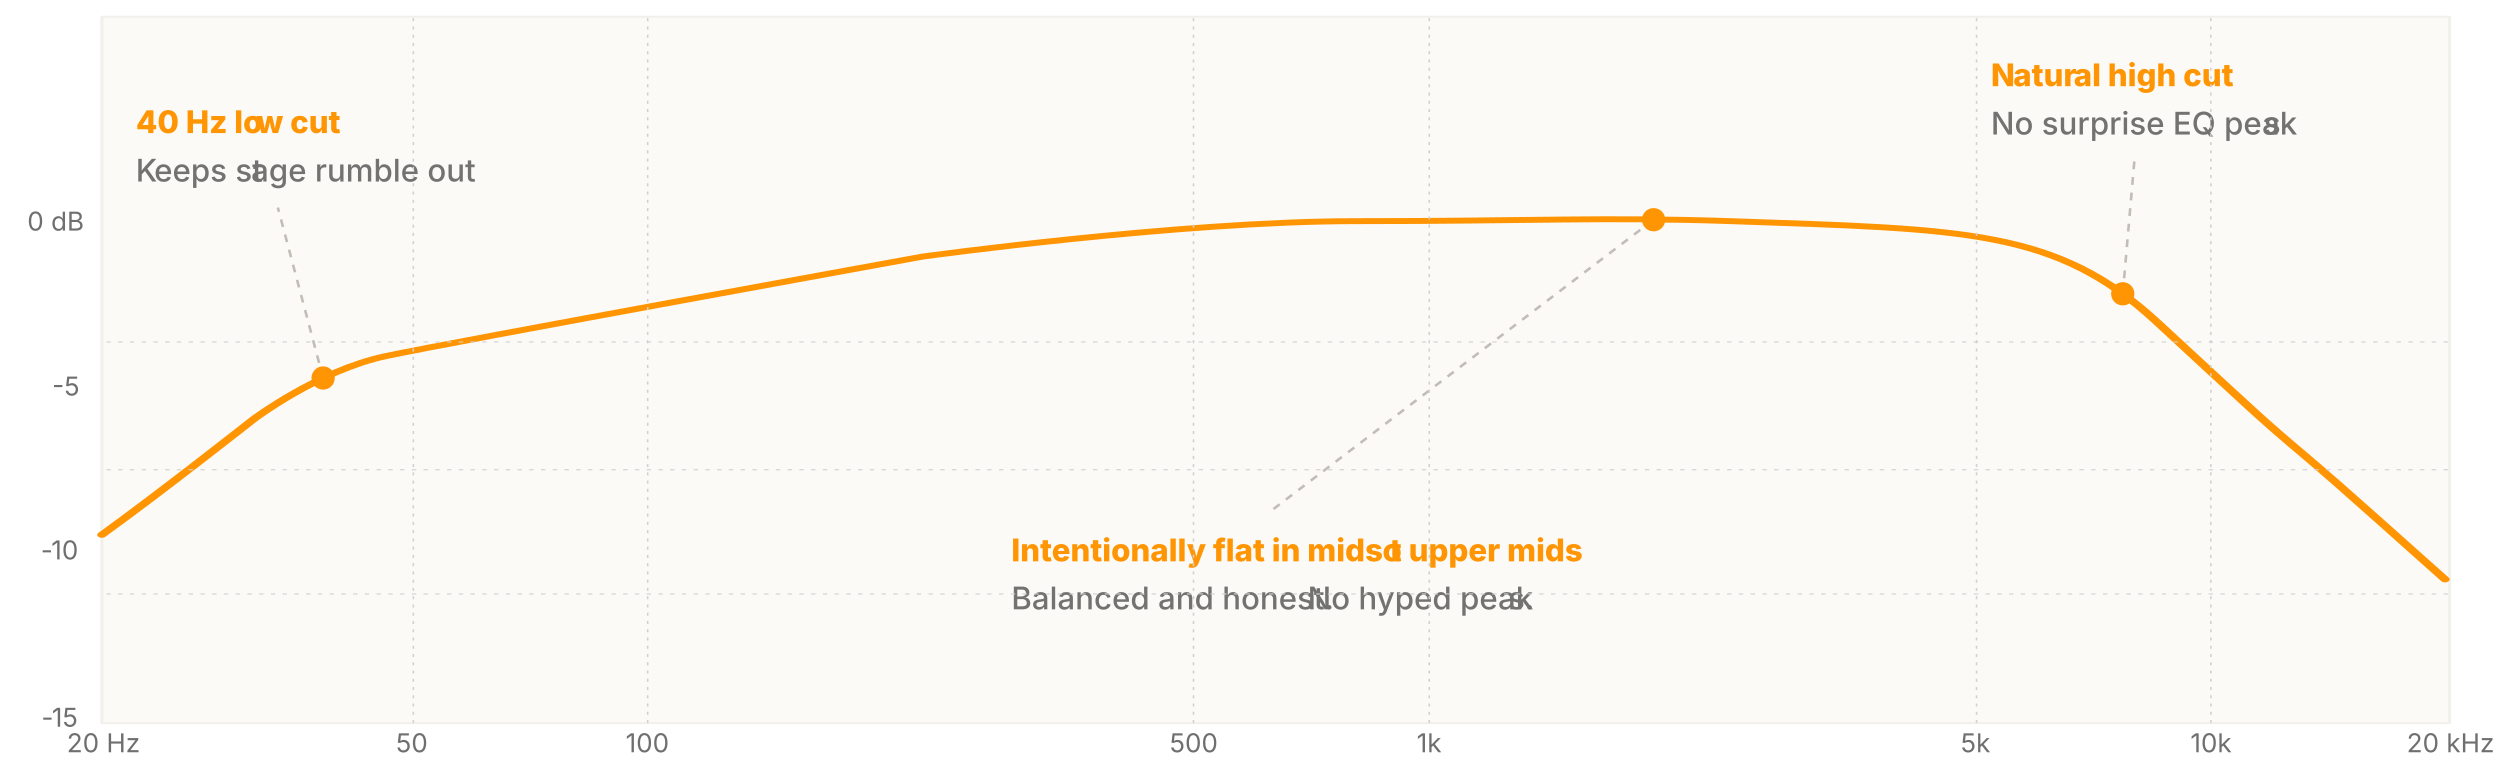
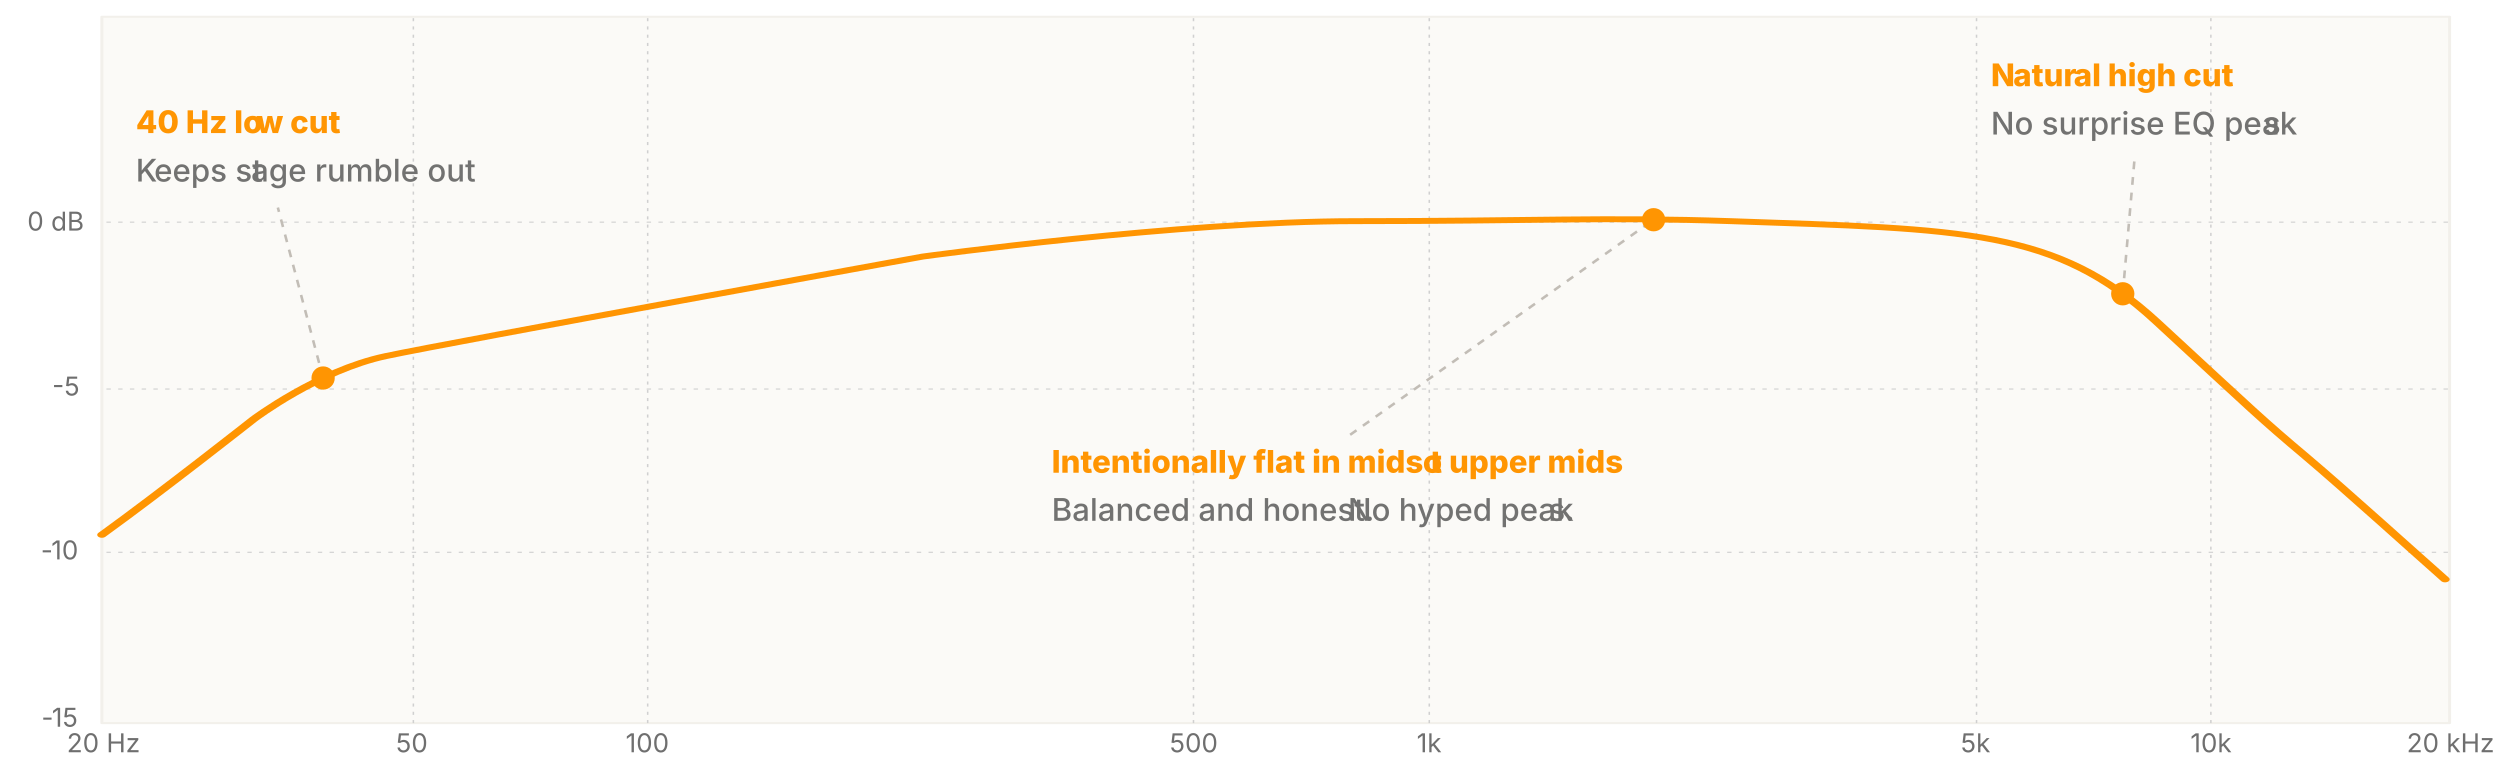
<svg xmlns="http://www.w3.org/2000/svg" width="100%" height="100%" viewBox="0 0 1920 600" version="1.1" xml:space="preserve" style="fill-rule:evenodd;clip-rule:evenodd;stroke-linecap:round;stroke-linejoin:round;stroke-miterlimit:1.5;">
  <g transform="matrix(1.117807,0,0,0.75658,-102.8383,-102.8712)">
    <rect x="162" y="153" width="1613" height="717" style="fill:rgb(251,250,247);stroke:rgb(242,240,235);stroke-width:2.1px;" />
-   </g>
-   <g transform="matrix(1.334745,0,0,0.849604,-464.5458,-72.28945)">
-     <path d="M406.664,568.53C440.801,529.883 494,464 494,464C494,464 531.181,419.948 570,407C608.819,394.052 879,317 879,317C879,317 1027.355,285 1128,285C1228.645,285 1272.107,281.075 1344,285C1478.333,292.333 1531.059,291.982 1589,376C1646.094,458.789 1649.167,463.833 1675,498C1696.699,526.698 1741.413,590.246 1754.887,608.817" style="fill:none;stroke:rgb(255,149,2);stroke-width:5.36px;" />
  </g>
  <g id="Axis-Labels" transform="matrix(1.117807,0,0,1.117807,-103.9561,-331.5801)">
    <g transform="matrix(0.894609,0,0,0.894609,-152.1227,-504.9287)">
      <g transform="matrix(20,0,0,20,334.3616,1073.092)">
            </g>
      <text x="294.967px" y="1073.092px" style="font-family:'SFProDisplay-Regular', 'SF Pro Display';font-size:20px;fill:rgb(111,111,111);">0 dB</text>
    </g>
    <g transform="matrix(0.894609,0,0,0.894609,-152.1227,-391.6122)">
      <text x="314.088px" y="1073.092px" style="font-family:'SFProDisplay-Regular', 'SF Pro Display';font-size:20px;fill:rgb(111,111,111);">-5</text>
    </g>
    <g transform="matrix(0.894609,0,0,0.894609,-152.1227,-279.0191)">
      <text x="305.377px" y="1073.092px" style="font-family:'SFProDisplay-Regular', 'SF Pro Display';font-size:20px;fill:rgb(111,111,111);">-<tspan x="313.366px " y="1073.092px ">1</tspan>0</text>
    </g>
    <g transform="matrix(0.894609,0,0,0.894609,-152.1227,-164.0584)">
      <text x="305.807px" y="1073.092px" style="font-family:'SFProDisplay-Regular', 'SF Pro Display';font-size:20px;fill:rgb(111,111,111);">-<tspan x="313.795px " y="1073.092px ">1</tspan>5</text>
    </g>
    <g transform="matrix(0.894609,0,0,0.894609,-110.4744,-146.5184)">
      <g transform="matrix(20,0,0,20,329.6251,1073.092)">
            </g>
      <text x="278.736px" y="1073.092px" style="font-family:'SFProDisplay-Regular', 'SF Pro Display';font-size:20px;fill:rgb(111,111,111);">20 Hz</text>
    </g>
    <g transform="matrix(0.894609,0,0,0.894609,103.5256,-146.5184)">
      <g transform="matrix(20,0,0,20,316.0949,1073.092)">
            </g>
      <text x="292.267px" y="1073.092px" style="font-family:'SFProDisplay-Regular', 'SF Pro Display';font-size:20px;fill:rgb(111,111,111);">50</text>
    </g>
    <g transform="matrix(0.894609,0,0,0.894609,265.5256,-146.5184)">
      <g transform="matrix(20,0,0,20,320.7433,1073.092)">
            </g>
      <text x="287.618px" y="1073.092px" style="font-family:'SFProDisplay-Regular', 'SF Pro Display';font-size:20px;fill:rgb(111,111,111);">100</text>
    </g>
    <g transform="matrix(0.894609,0,0,0.894609,640.5256,-146.5184)">
      <g transform="matrix(20,0,0,20,322.1593,1073.092)">
            </g>
      <text x="286.202px" y="1073.092px" style="font-family:'SFProDisplay-Regular', 'SF Pro Display';font-size:20px;fill:rgb(111,111,111);">500</text>
    </g>
    <g transform="matrix(0.894609,0,0,0.894609,802.5256,-146.5184)">
      <g transform="matrix(20,0,0,20,313.4679,1073.092)">
            </g>
      <text x="294.894px" y="1073.092px" style="font-family:'SFProDisplay-Regular', 'SF Pro Display';font-size:20px;fill:rgb(111,111,111);">1k</text>
    </g>
    <g transform="matrix(0.894609,0,0,0.894609,1177.526,-146.5184)">
      <g transform="matrix(20,0,0,20,314.8839,1073.092)">
            </g>
      <text x="293.478px" y="1073.092px" style="font-family:'SFProDisplay-Regular', 'SF Pro Display';font-size:20px;fill:rgb(111,111,111);">5k</text>
    </g>
    <g transform="matrix(0.894609,0,0,0.894609,1339.526,-146.5184)">
      <g transform="matrix(20,0,0,20,319.5324,1073.092)">
            </g>
      <text x="288.829px" y="1073.092px" style="font-family:'SFProDisplay-Regular', 'SF Pro Display';font-size:20px;fill:rgb(111,111,111);">10k</text>
    </g>
    <g transform="matrix(0.894609,0,0,0.894609,1491.526,-146.5184)">
      <g transform="matrix(20,0,0,20,345.6567,1073.092)">
            </g>
      <text x="285.061px" y="1073.092px" style="font-family:'SFProDisplay-Regular', 'SF Pro Display';font-size:20px;fill:rgb(111,111,111);">20 kHz</text>
    </g>
  </g>
-   <g transform="matrix(1,0,0,1,-169.6623,-973.7)">
-     <g transform="matrix(24,0,0,24,428.3828,1075.91)">
-         </g>
-     <text x="274px" y="1075.91px" style="font-family:'SFProDisplay-Heavy', 'SF Pro Display';font-weight:800;font-size:24px;fill:rgb(255,149,2);">40 Hz lo<tspan x="366.531px " y="1075.91px ">w</tspan> cut</text>
-   </g>
-   <g transform="matrix(1,0,0,1,-169.7494,-936.4839)">
-     <g transform="matrix(24,0,0,24,517.1172,1075.91)">
-         </g>
-     <text x="274px" y="1075.91px" style="font-family:'SFProDisplay-Medium', 'SF Pro Display';font-weight:500;font-size:24px;fill:rgb(114,114,113);">K<tspan x="288.121px " y="1075.91px ">e</tspan>eps st<tspan x="362.57px " y="1075.91px ">a</tspan>ge rumble out</text>
-   </g>
-   <g transform="matrix(1.117807,0,0,1.117807,-103.9561,-331.5801)">
-     <path d="M315,556.351L283.897,439.238" style="fill:none;stroke:rgb(194,189,182);stroke-width:1.79px;stroke-linecap:butt;stroke-linejoin:miter;stroke-miterlimit:2;stroke-dasharray:5.368,5.368,0,0,0,0;" />
-   </g>
-   <g transform="matrix(1.117807,0,0,1.117807,726.024,-202.6326)">
-     <path d="M225.432,531L486.618,332.237" style="fill:none;stroke:rgb(194,189,182);stroke-width:1.79px;stroke-linecap:butt;stroke-linejoin:miter;stroke-miterlimit:2;stroke-dasharray:5.368,5.368,0,0,0,0;" />
-   </g>
-   <g transform="matrix(1.117807,0,0,1.117807,962.6347,-265.2557)">
-     <path d="M597.279,439.152L605.279,347.6" style="fill:none;stroke:rgb(194,189,182);stroke-width:1.79px;stroke-linecap:butt;stroke-linejoin:miter;stroke-miterlimit:2;stroke-dasharray:5.368,5.368,0,0,0,0;" />
-   </g>
-   <g transform="matrix(1,0,0,1,502.6751,-607.9437)">
-     <g transform="matrix(24,0,0,24,672.4023,1075.91)">
-         </g>
-     <text x="274px" y="1075.91px" style="font-family:'SFProDisplay-Medium', 'SF Pro Display';font-weight:500;font-size:24px;fill:rgb(114,114,113);">Balanced and honest.<tspan x="495.145px " y="1075.91px "> </tspan>No hyped peak<tspan x="655.434px " y="1075.91px ">s</tspan>.</text>
-   </g>
-   <g transform="matrix(1,0,0,1,1254.991,-972.593)">
-     <g transform="matrix(24,0,0,24,495.2031,1075.91)">
-         </g>
-     <text x="274px" y="1075.91px" style="font-family:'SFProDisplay-Medium', 'SF Pro Display';font-weight:500;font-size:24px;fill:rgb(114,114,113);">No surprise EQ peak<tspan x="483.613px " y="1075.91px ">s</tspan>
-     </text>
-   </g>
-   <g transform="matrix(1,0,0,1,1255.056,-1009.723)">
-     <g transform="matrix(24,0,0,24,454.3398,1075.91)">
-         </g>
-     <text x="274px" y="1075.91px" style="font-family:'SFProDisplay-Heavy', 'SF Pro Display';font-weight:800;font-size:24px;fill:rgb(255,149,2);">N<tspan x="291.109px " y="1075.91px ">a</tspan>tur<tspan x="337.574px " y="1075.91px ">a</tspan>l high cut</text>
-   </g>
-   <g transform="matrix(1,0,0,1,502.6751,-644.8313)">
-     <g transform="matrix(24,0,0,24,705.4727,1075.91)">
-         </g>
-     <text x="274px" y="1075.91px" style="font-family:'SFProDisplay-Heavy', 'SF Pro Display';font-weight:800;font-size:24px;fill:rgb(255,149,2);">Intentionally flat in mids t<tspan x="559.059px " y="1075.91px ">o</tspan> upper mids</text>
-   </g>
-   <g transform="matrix(1.117807,0,0,1.117807,-112.8985,-192.5801)">
-     <circle cx="323" cy="432" r="8" style="fill:rgb(255,149,2);" />
-   </g>
-   <g transform="matrix(1.117807,0,0,1.117807,1269.226,-257.2608)">
-     <circle cx="323" cy="432" r="8" style="fill:rgb(255,149,2);" />
-   </g>
-   <g transform="matrix(1.117807,0,0,1.117807,908.9171,-314.1489)">
-     <circle cx="323" cy="432" r="8" style="fill:rgb(255,149,2);" />
-   </g>
  <g id="Grid-Lines" transform="matrix(1.117807,0,0,0.846339,-103.9561,-116.1812)">
    <g transform="matrix(1,0,0,0.893945,-0,16.17345)">
      <path d="M377,869.5L377,152.5" style="fill:none;stroke:rgb(208,208,208);stroke-width:1.05px;stroke-linecap:butt;stroke-linejoin:miter;stroke-miterlimit:2;stroke-dasharray:3.143,5.239,0,0,0,0;" />
    </g>
    <g transform="matrix(1,0,0,0.893945,161,16.17345)">
      <path d="M377,869.5L377,152.5" style="fill:none;stroke:rgb(208,208,208);stroke-width:1.05px;stroke-linecap:butt;stroke-linejoin:miter;stroke-miterlimit:2;stroke-dasharray:3.143,5.239,0,0,0,0;" />
    </g>
    <g transform="matrix(1,0,0,0.893945,536,16.17345)">
      <path d="M377,869.5L377,152.5" style="fill:none;stroke:rgb(208,208,208);stroke-width:1.05px;stroke-linecap:butt;stroke-linejoin:miter;stroke-miterlimit:2;stroke-dasharray:3.143,5.239,0,0,0,0;" />
    </g>
    <g transform="matrix(1,0,0,0.893945,698,16.17345)">
      <path d="M377,869.5L377,152.5" style="fill:none;stroke:rgb(208,208,208);stroke-width:1.05px;stroke-linecap:butt;stroke-linejoin:miter;stroke-miterlimit:2;stroke-dasharray:3.143,5.239,0,0,0,0;" />
    </g>
    <g transform="matrix(1,0,0,0.893945,1074,16.17345)">
      <path d="M377,869.5L377,152.5" style="fill:none;stroke:rgb(208,208,208);stroke-width:1.05px;stroke-linecap:butt;stroke-linejoin:miter;stroke-miterlimit:2;stroke-dasharray:3.143,5.239,0,0,0,0;" />
    </g>
    <g transform="matrix(1,0,0,0.893945,1235,16.17345)">
      <path d="M377,869.5L377,152.5" style="fill:none;stroke:rgb(208,208,208);stroke-width:1.05px;stroke-linecap:butt;stroke-linejoin:miter;stroke-miterlimit:2;stroke-dasharray:3.143,5.239,0,0,0,0;" />
    </g>
-     <g transform="matrix(0,1,-1,0,1720.566,70.59409)">
+     <g transform="matrix(0,1,-1,0,1720.566,-38.10941)">
      <path d="M377,1554.445L377,-55.434" style="fill:none;stroke:rgb(208,208,208);stroke-width:1.01px;stroke-linecap:butt;stroke-linejoin:miter;stroke-miterlimit:2;stroke-dasharray:3.026,5.043,0,0,0,0;" />
    </g>
-     <g transform="matrix(0,1,-1,0,1720.566,186.5548)">
+     <g transform="matrix(0,1,-1,0,1720.566,113.2981)">
      <path d="M377,1554.445L377,-55.434" style="fill:none;stroke:rgb(208,208,208);stroke-width:1.01px;stroke-linecap:butt;stroke-linejoin:miter;stroke-miterlimit:2;stroke-dasharray:3.026,5.043,0,0,0,0;" />
    </g>
-     <g transform="matrix(0,1,-1,0,1720.566,299.2533)">
+     <g transform="matrix(0,1,-1,0,1720.566,261.4433)">
      <path d="M377,1554.445L377,-55.434" style="fill:none;stroke:rgb(208,208,208);stroke-width:1.01px;stroke-linecap:butt;stroke-linejoin:miter;stroke-miterlimit:2;stroke-dasharray:3.026,5.043,0,0,0,0;" />
    </g>
  </g>
+   <g transform="matrix(1,0,0,1,533.6751,-675.9437)">
+     <g transform="matrix(24,0,0,24,672.4023,1075.91)">
+         </g>
+     <text x="274px" y="1075.91px" style="font-family:'SFProDisplay-Medium', 'SF Pro Display';font-weight:500;font-size:24px;fill:rgb(114,114,113);">Balanced and honest.<tspan x="495.145px " y="1075.91px "> </tspan>No hyped peak<tspan x="655.434px " y="1075.91px ">s</tspan>.</text>
+   </g>
+   <g transform="matrix(1,0,0,1,533.6751,-712.8313)">
+     <g transform="matrix(24,0,0,24,705.4727,1075.91)">
+         </g>
+     <text x="274px" y="1075.91px" style="font-family:'SFProDisplay-Heavy', 'SF Pro Display';font-weight:800;font-size:24px;fill:rgb(255,149,2);">Intentionally flat in mids t<tspan x="559.059px " y="1075.91px ">o</tspan> upper mids</text>
+   </g>
+   <g transform="matrix(1,0,0,1,1254.991,-972.593)">
+     <g transform="matrix(24,0,0,24,495.2031,1075.91)">
+         </g>
+     <text x="274px" y="1075.91px" style="font-family:'SFProDisplay-Medium', 'SF Pro Display';font-weight:500;font-size:24px;fill:rgb(114,114,113);">No surprise EQ peak<tspan x="483.613px " y="1075.91px ">s</tspan>
+     </text>
+   </g>
+   <g transform="matrix(1,0,0,1,1255.056,-1009.723)">
+     <g transform="matrix(24,0,0,24,454.3398,1075.91)">
+         </g>
+     <text x="274px" y="1075.91px" style="font-family:'SFProDisplay-Heavy', 'SF Pro Display';font-weight:800;font-size:24px;fill:rgb(255,149,2);">N<tspan x="291.109px " y="1075.91px ">a</tspan>tur<tspan x="337.574px " y="1075.91px ">a</tspan>l high cut</text>
+   </g>
+   <g transform="matrix(1,0,0,1,-169.6623,-973.7)">
+     <g transform="matrix(24,0,0,24,428.3828,1075.91)">
+         </g>
+     <text x="274px" y="1075.91px" style="font-family:'SFProDisplay-Heavy', 'SF Pro Display';font-weight:800;font-size:24px;fill:rgb(255,149,2);">40 Hz lo<tspan x="366.531px " y="1075.91px ">w</tspan> cut</text>
+   </g>
+   <g transform="matrix(1,0,0,1,-169.7494,-936.4839)">
+     <g transform="matrix(24,0,0,24,517.1172,1075.91)">
+         </g>
+     <text x="274px" y="1075.91px" style="font-family:'SFProDisplay-Medium', 'SF Pro Display';font-weight:500;font-size:24px;fill:rgb(114,114,113);">K<tspan x="288.121px " y="1075.91px ">e</tspan>eps st<tspan x="362.57px " y="1075.91px ">a</tspan>ge rumble out</text>
+   </g>
+   <g transform="matrix(1.117807,0,0,1.117807,-103.9561,-331.5801)">
+     <path d="M315,556.351L283.897,439.238" style="fill:none;stroke:rgb(194,189,182);stroke-width:1.79px;stroke-linecap:butt;stroke-linejoin:miter;stroke-miterlimit:2;stroke-dasharray:5.368,5.368,0,0,0,0;" />
+   </g>
+   <g transform="matrix(1.117807,0,0,1.117807,726.024,-202.6326)">
+     <path d="M278.121,480.007L486.618,332.237" style="fill:none;stroke:rgb(194,189,182);stroke-width:1.79px;stroke-linecap:butt;stroke-linejoin:miter;stroke-miterlimit:2;stroke-dasharray:5.368,5.368,0,0,0,0;" />
+   </g>
+   <g transform="matrix(1.117807,0,0,1.117807,962.6347,-265.2557)">
+     <path d="M597.279,439.152L605.279,347.6" style="fill:none;stroke:rgb(194,189,182);stroke-width:1.79px;stroke-linecap:butt;stroke-linejoin:miter;stroke-miterlimit:2;stroke-dasharray:5.368,5.368,0,0,0,0;" />
+   </g>
+   <g transform="matrix(1.117807,0,0,1.117807,-112.8985,-192.5801)">
+     <circle cx="323" cy="432" r="8" style="fill:rgb(255,149,2);" />
+   </g>
+   <g transform="matrix(1.117807,0,0,1.117807,1269.226,-257.2608)">
+     <circle cx="323" cy="432" r="8" style="fill:rgb(255,149,2);" />
+   </g>
+   <g transform="matrix(1.117807,0,0,1.117807,908.9171,-314.1489)">
+     <circle cx="323" cy="432" r="8" style="fill:rgb(255,149,2);" />
+   </g>
+   <g transform="matrix(1.334745,0,0,0.849604,-464.5458,-72.28945)">
+     <path d="M406.664,568.53C440.801,529.883 494,464 494,464C494,464 531.181,419.948 570,407C608.819,394.052 879,317 879,317C879,317 1027.355,285 1128,285C1228.645,285 1272.107,281.075 1344,285C1478.333,292.333 1531.059,291.982 1589,376C1646.094,458.789 1649.167,463.833 1675,498C1696.699,526.698 1741.413,590.246 1754.887,608.817" style="fill:none;stroke:rgb(255,149,2);stroke-width:5.36px;" />
+   </g>
</svg>
